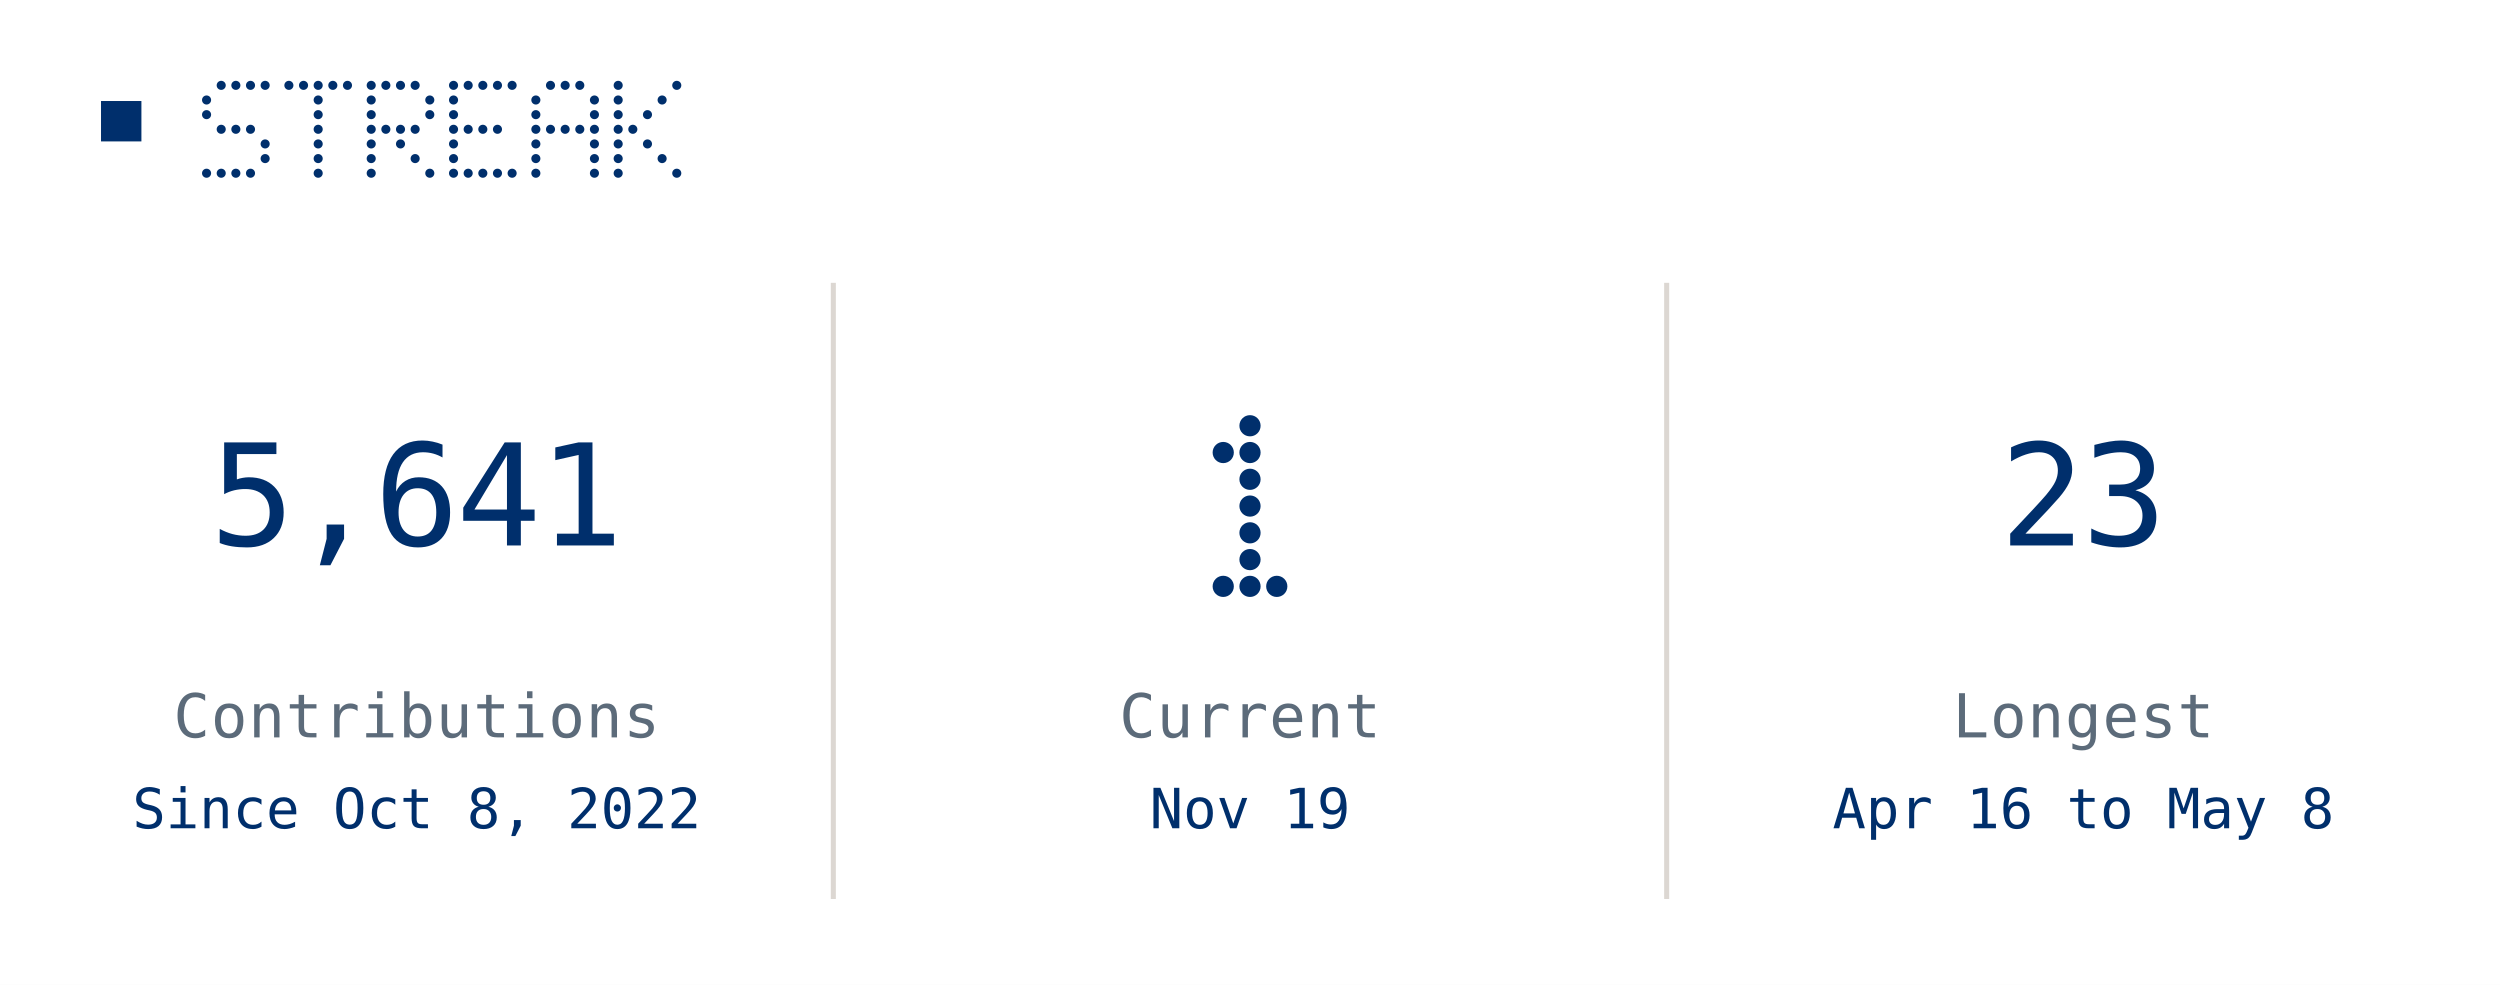
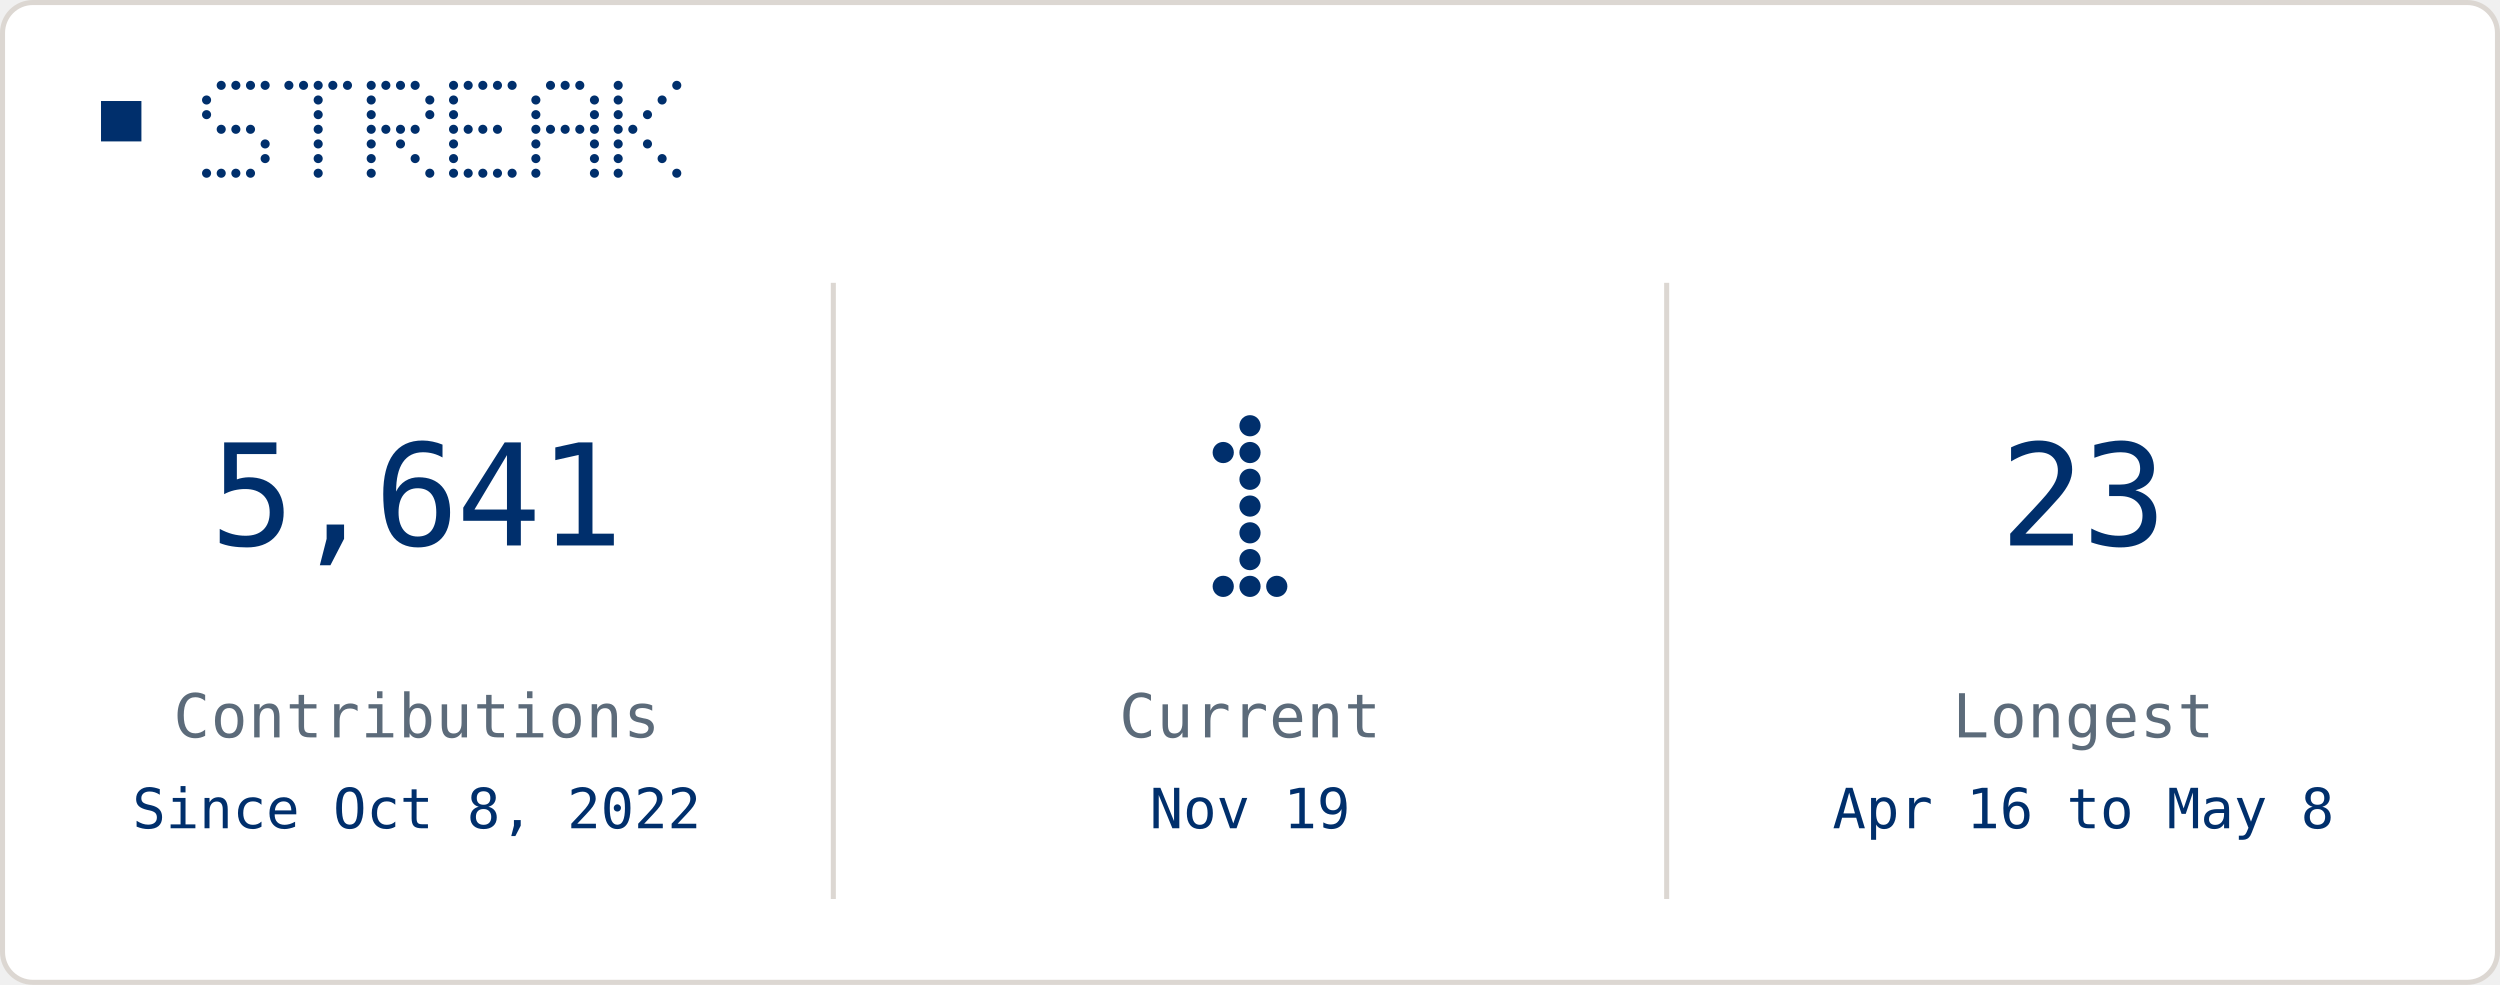
<svg xmlns="http://www.w3.org/2000/svg" width="495" height="195" viewBox="0 0 495 195" role="img">
-   <rect width="495" height="195" fill="#FFFFFF" />
+   <rect x="0.5" y="0.5" width="494" height="194" rx="6" fill="#FFFFFF" stroke="#DCD7D2" stroke-width="1" />
  <rect x="20" y="20" width="8" height="8" fill="#002F6C" />
  <circle cx="43.8" cy="16.9" r="0.90" fill="#002F6C" />
  <circle cx="46.7" cy="16.9" r="0.90" fill="#002F6C" />
  <circle cx="49.6" cy="16.9" r="0.90" fill="#002F6C" />
  <circle cx="52.5" cy="16.9" r="0.90" fill="#002F6C" />
  <circle cx="40.9" cy="19.8" r="0.90" fill="#002F6C" />
  <circle cx="40.9" cy="22.7" r="0.90" fill="#002F6C" />
  <circle cx="43.8" cy="25.6" r="0.90" fill="#002F6C" />
  <circle cx="46.7" cy="25.6" r="0.90" fill="#002F6C" />
  <circle cx="49.6" cy="25.6" r="0.90" fill="#002F6C" />
  <circle cx="52.5" cy="28.5" r="0.90" fill="#002F6C" />
  <circle cx="52.5" cy="31.4" r="0.90" fill="#002F6C" />
  <circle cx="40.9" cy="34.3" r="0.90" fill="#002F6C" />
  <circle cx="43.8" cy="34.3" r="0.90" fill="#002F6C" />
  <circle cx="46.7" cy="34.3" r="0.90" fill="#002F6C" />
  <circle cx="49.6" cy="34.3" r="0.90" fill="#002F6C" />
  <circle cx="57.2" cy="16.9" r="0.90" fill="#002F6C" />
  <circle cx="60.1" cy="16.9" r="0.90" fill="#002F6C" />
  <circle cx="63.0" cy="16.9" r="0.90" fill="#002F6C" />
  <circle cx="65.9" cy="16.9" r="0.90" fill="#002F6C" />
  <circle cx="68.8" cy="16.9" r="0.90" fill="#002F6C" />
  <circle cx="63.0" cy="19.8" r="0.90" fill="#002F6C" />
  <circle cx="63.0" cy="22.7" r="0.90" fill="#002F6C" />
  <circle cx="63.0" cy="25.6" r="0.90" fill="#002F6C" />
  <circle cx="63.0" cy="28.5" r="0.90" fill="#002F6C" />
  <circle cx="63.0" cy="31.4" r="0.90" fill="#002F6C" />
  <circle cx="63.0" cy="34.3" r="0.90" fill="#002F6C" />
  <circle cx="73.5" cy="16.9" r="0.90" fill="#002F6C" />
  <circle cx="76.4" cy="16.9" r="0.90" fill="#002F6C" />
  <circle cx="79.3" cy="16.9" r="0.90" fill="#002F6C" />
  <circle cx="82.2" cy="16.9" r="0.90" fill="#002F6C" />
  <circle cx="73.5" cy="19.8" r="0.90" fill="#002F6C" />
  <circle cx="85.1" cy="19.8" r="0.90" fill="#002F6C" />
  <circle cx="73.5" cy="22.7" r="0.90" fill="#002F6C" />
  <circle cx="85.1" cy="22.7" r="0.90" fill="#002F6C" />
  <circle cx="73.5" cy="25.6" r="0.90" fill="#002F6C" />
  <circle cx="76.4" cy="25.6" r="0.90" fill="#002F6C" />
  <circle cx="79.3" cy="25.6" r="0.90" fill="#002F6C" />
  <circle cx="82.2" cy="25.6" r="0.90" fill="#002F6C" />
  <circle cx="73.5" cy="28.5" r="0.90" fill="#002F6C" />
  <circle cx="79.3" cy="28.5" r="0.90" fill="#002F6C" />
  <circle cx="73.5" cy="31.4" r="0.90" fill="#002F6C" />
  <circle cx="82.2" cy="31.4" r="0.90" fill="#002F6C" />
  <circle cx="73.5" cy="34.3" r="0.90" fill="#002F6C" />
  <circle cx="85.1" cy="34.3" r="0.90" fill="#002F6C" />
  <circle cx="89.8" cy="16.9" r="0.90" fill="#002F6C" />
  <circle cx="92.7" cy="16.9" r="0.90" fill="#002F6C" />
  <circle cx="95.6" cy="16.9" r="0.90" fill="#002F6C" />
  <circle cx="98.5" cy="16.9" r="0.90" fill="#002F6C" />
  <circle cx="101.4" cy="16.9" r="0.90" fill="#002F6C" />
  <circle cx="89.8" cy="19.8" r="0.90" fill="#002F6C" />
  <circle cx="89.8" cy="22.7" r="0.90" fill="#002F6C" />
  <circle cx="89.8" cy="25.6" r="0.90" fill="#002F6C" />
  <circle cx="92.7" cy="25.6" r="0.90" fill="#002F6C" />
  <circle cx="95.6" cy="25.6" r="0.90" fill="#002F6C" />
  <circle cx="98.5" cy="25.6" r="0.90" fill="#002F6C" />
  <circle cx="89.8" cy="28.5" r="0.90" fill="#002F6C" />
  <circle cx="89.8" cy="31.4" r="0.90" fill="#002F6C" />
  <circle cx="89.8" cy="34.3" r="0.90" fill="#002F6C" />
  <circle cx="92.7" cy="34.3" r="0.90" fill="#002F6C" />
  <circle cx="95.6" cy="34.3" r="0.90" fill="#002F6C" />
  <circle cx="98.5" cy="34.3" r="0.90" fill="#002F6C" />
  <circle cx="101.4" cy="34.3" r="0.90" fill="#002F6C" />
  <circle cx="109.0" cy="16.9" r="0.90" fill="#002F6C" />
  <circle cx="111.9" cy="16.9" r="0.90" fill="#002F6C" />
  <circle cx="114.8" cy="16.9" r="0.90" fill="#002F6C" />
  <circle cx="106.1" cy="19.8" r="0.90" fill="#002F6C" />
  <circle cx="117.7" cy="19.8" r="0.90" fill="#002F6C" />
  <circle cx="106.1" cy="22.7" r="0.90" fill="#002F6C" />
  <circle cx="117.7" cy="22.7" r="0.90" fill="#002F6C" />
  <circle cx="106.1" cy="25.6" r="0.90" fill="#002F6C" />
  <circle cx="109.0" cy="25.6" r="0.90" fill="#002F6C" />
  <circle cx="111.9" cy="25.6" r="0.90" fill="#002F6C" />
  <circle cx="114.8" cy="25.6" r="0.90" fill="#002F6C" />
  <circle cx="117.7" cy="25.6" r="0.90" fill="#002F6C" />
  <circle cx="106.1" cy="28.5" r="0.90" fill="#002F6C" />
  <circle cx="117.7" cy="28.5" r="0.90" fill="#002F6C" />
  <circle cx="106.1" cy="31.4" r="0.90" fill="#002F6C" />
  <circle cx="117.7" cy="31.4" r="0.90" fill="#002F6C" />
  <circle cx="106.1" cy="34.3" r="0.90" fill="#002F6C" />
  <circle cx="117.7" cy="34.3" r="0.90" fill="#002F6C" />
  <circle cx="122.4" cy="16.9" r="0.90" fill="#002F6C" />
  <circle cx="134.0" cy="16.9" r="0.90" fill="#002F6C" />
  <circle cx="122.4" cy="19.8" r="0.90" fill="#002F6C" />
  <circle cx="131.1" cy="19.8" r="0.90" fill="#002F6C" />
  <circle cx="122.4" cy="22.7" r="0.90" fill="#002F6C" />
  <circle cx="128.2" cy="22.7" r="0.90" fill="#002F6C" />
  <circle cx="122.4" cy="25.6" r="0.90" fill="#002F6C" />
  <circle cx="125.3" cy="25.6" r="0.90" fill="#002F6C" />
  <circle cx="122.4" cy="28.5" r="0.90" fill="#002F6C" />
  <circle cx="128.2" cy="28.5" r="0.90" fill="#002F6C" />
  <circle cx="122.4" cy="31.4" r="0.90" fill="#002F6C" />
  <circle cx="131.1" cy="31.4" r="0.90" fill="#002F6C" />
  <circle cx="122.4" cy="34.3" r="0.90" fill="#002F6C" />
  <circle cx="134.0" cy="34.3" r="0.90" fill="#002F6C" />
  <line x1="165.0" y1="56" x2="165.0" y2="178" stroke="#DCD7D2" />
  <line x1="330.0" y1="56" x2="330.0" y2="178" stroke="#DCD7D2" />
  <text x="82.5" y="108" fill="#002F6C" text-anchor="middle" font-family="ui-monospace, Geist Mono, monospace" font-size="28" letter-spacing="-0.6" dominant-baseline="auto">5,641</text>
  <text x="82.5" y="146" fill="#5C6B7A" text-anchor="middle" font-family="ui-monospace, Geist Mono, monospace" font-size="12" letter-spacing="0.2" dominant-baseline="auto">Contributions</text>
  <text x="82.5" y="164" fill="#002F6C" text-anchor="middle" font-family="ui-monospace, Geist Mono, monospace" font-size="11" letter-spacing="0" dominant-baseline="auto">Since Oct 8, 2022</text>
  <circle cx="247.5" cy="84.3" r="2.10" fill="#002F6C" />
  <circle cx="242.2" cy="89.6" r="2.10" fill="#002F6C" />
  <circle cx="247.5" cy="89.6" r="2.10" fill="#002F6C" />
  <circle cx="247.5" cy="94.9" r="2.10" fill="#002F6C" />
  <circle cx="247.5" cy="100.2" r="2.10" fill="#002F6C" />
  <circle cx="247.5" cy="105.5" r="2.10" fill="#002F6C" />
  <circle cx="247.5" cy="110.8" r="2.10" fill="#002F6C" />
  <circle cx="242.2" cy="116.1" r="2.10" fill="#002F6C" />
  <circle cx="247.5" cy="116.1" r="2.10" fill="#002F6C" />
  <circle cx="252.8" cy="116.1" r="2.10" fill="#002F6C" />
  <text x="247.5" y="146" fill="#5C6B7A" text-anchor="middle" font-family="ui-monospace, Geist Mono, monospace" font-size="12" letter-spacing="0.2" dominant-baseline="auto">Current</text>
  <text x="247.5" y="164" fill="#002F6C" text-anchor="middle" font-family="ui-monospace, Geist Mono, monospace" font-size="11" letter-spacing="0" dominant-baseline="auto">Nov 19</text>
  <text x="412.5" y="108" fill="#002F6C" text-anchor="middle" font-family="ui-monospace, Geist Mono, monospace" font-size="28" letter-spacing="-0.6" dominant-baseline="auto">23</text>
  <text x="412.5" y="146" fill="#5C6B7A" text-anchor="middle" font-family="ui-monospace, Geist Mono, monospace" font-size="12" letter-spacing="0.2" dominant-baseline="auto">Longest</text>
  <text x="412.5" y="164" fill="#002F6C" text-anchor="middle" font-family="ui-monospace, Geist Mono, monospace" font-size="11" letter-spacing="0" dominant-baseline="auto">Apr 16 to May 8</text>
</svg>
